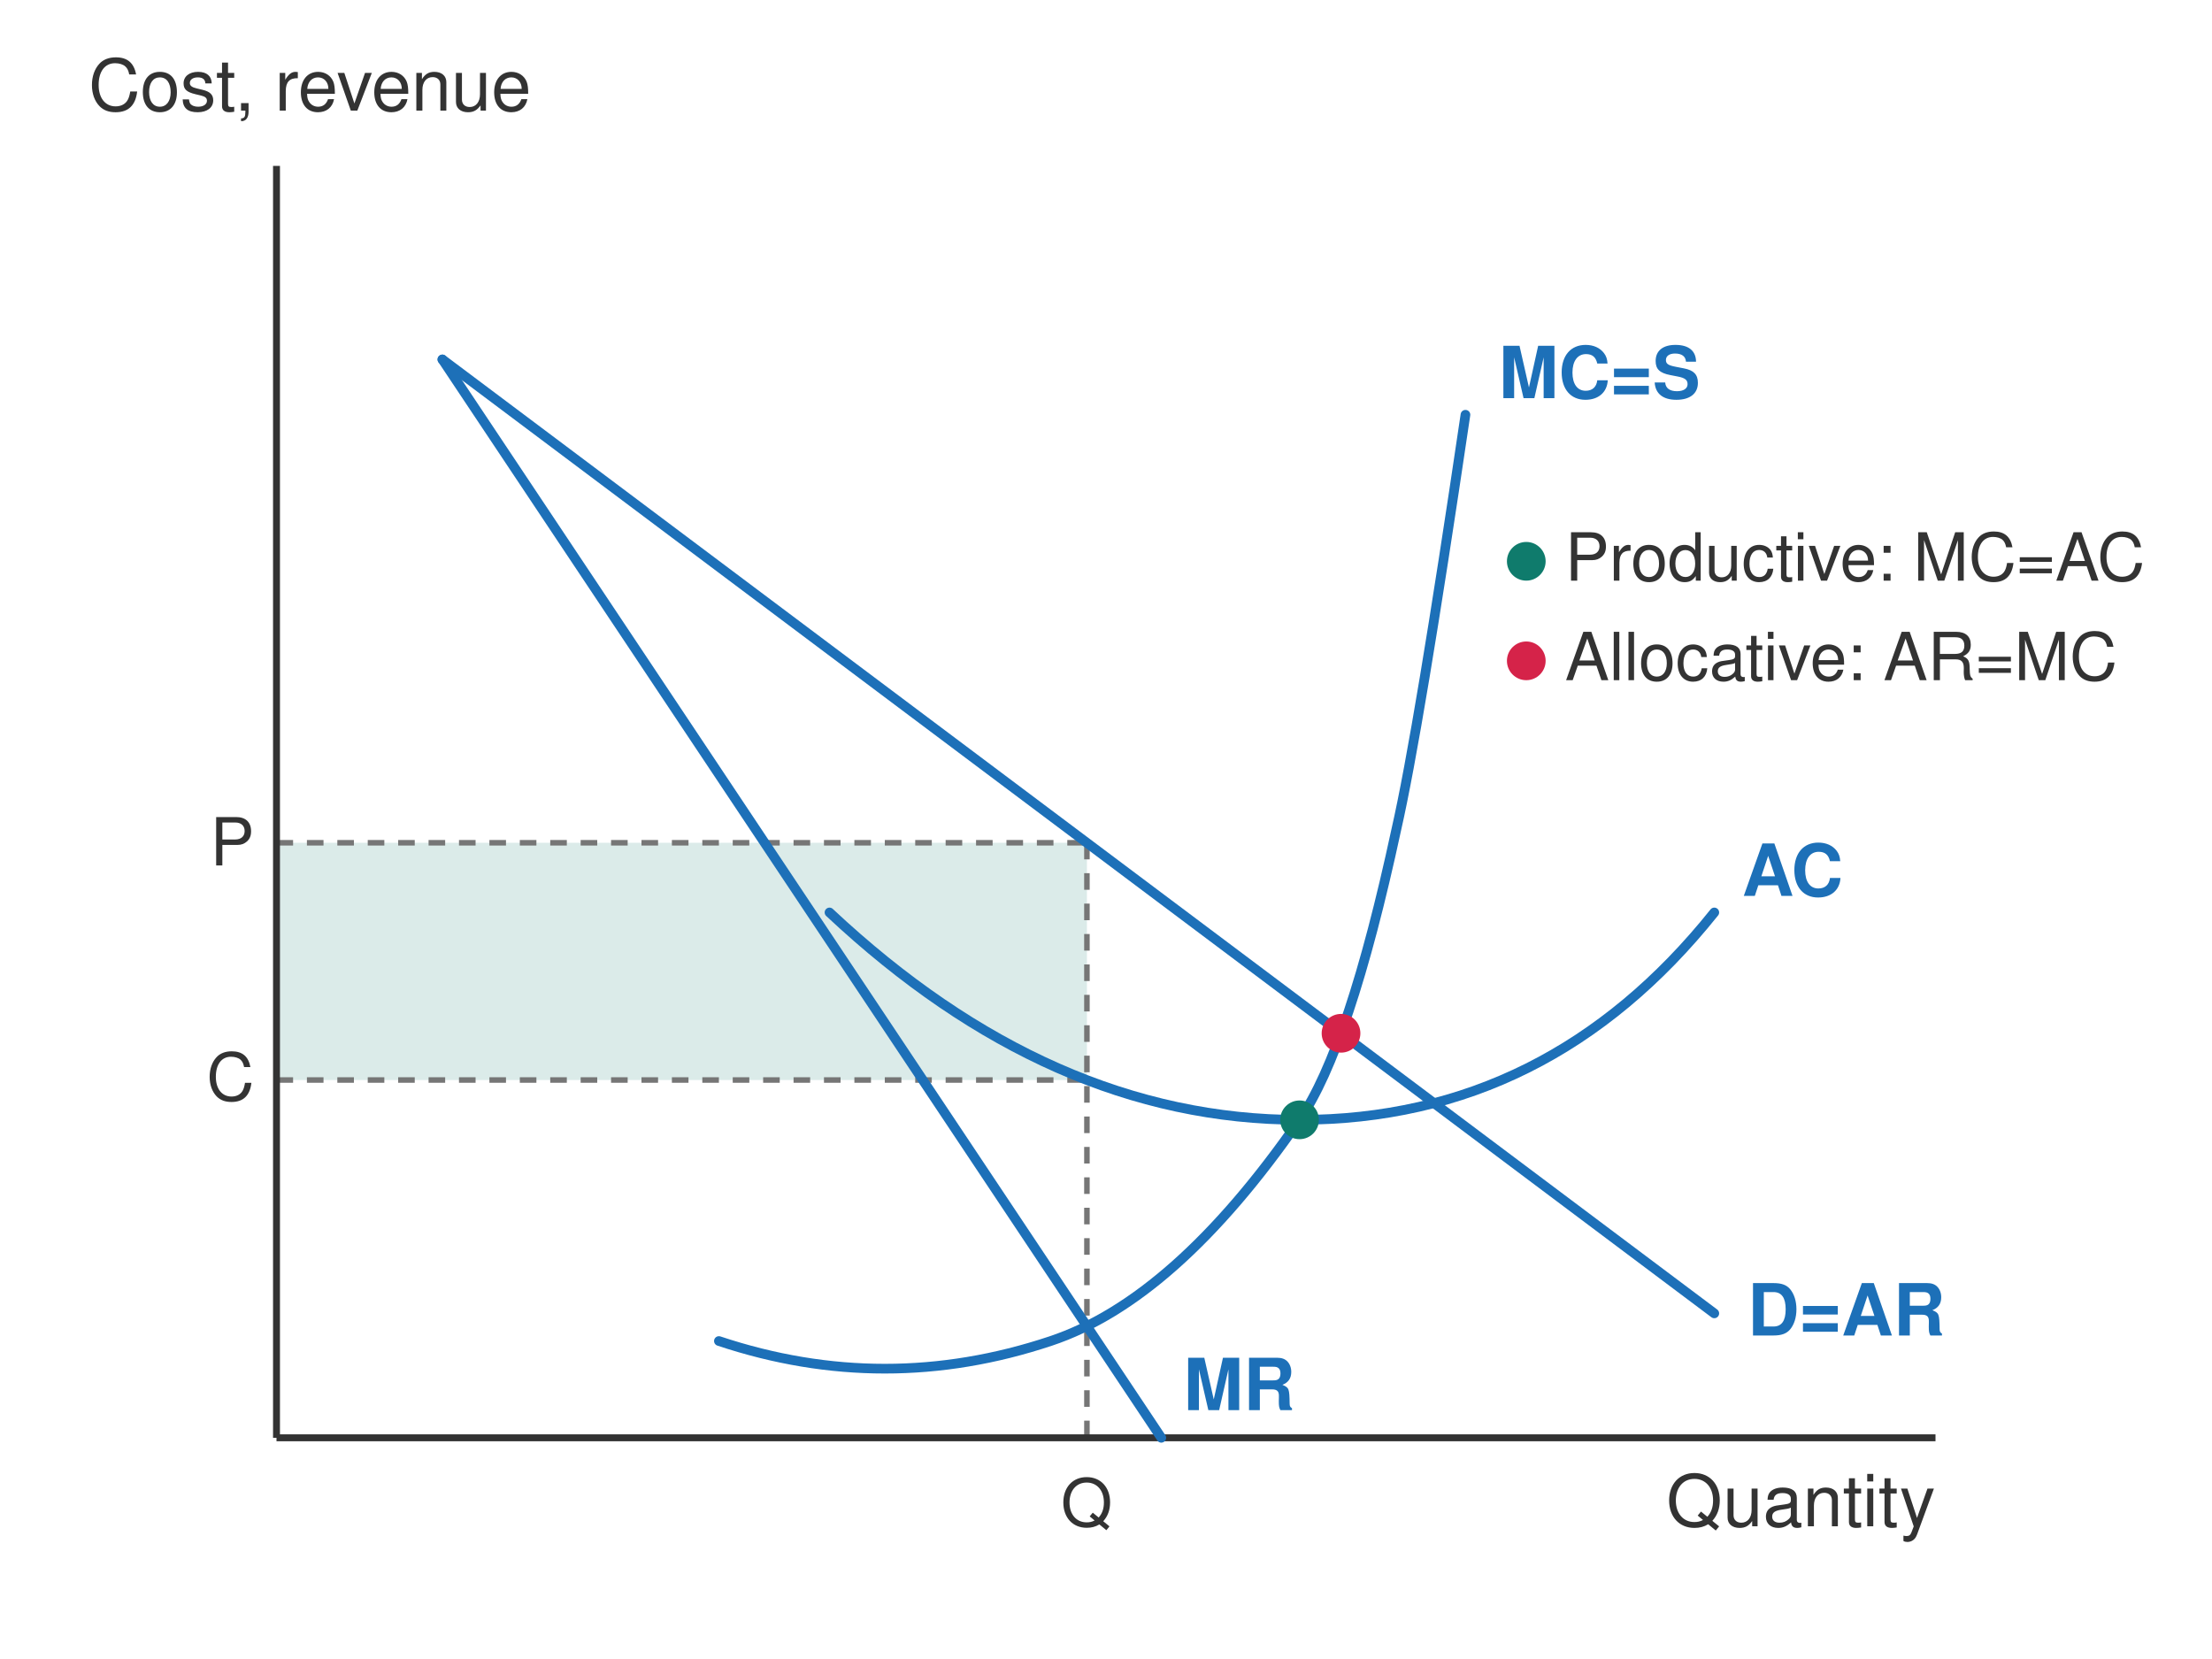
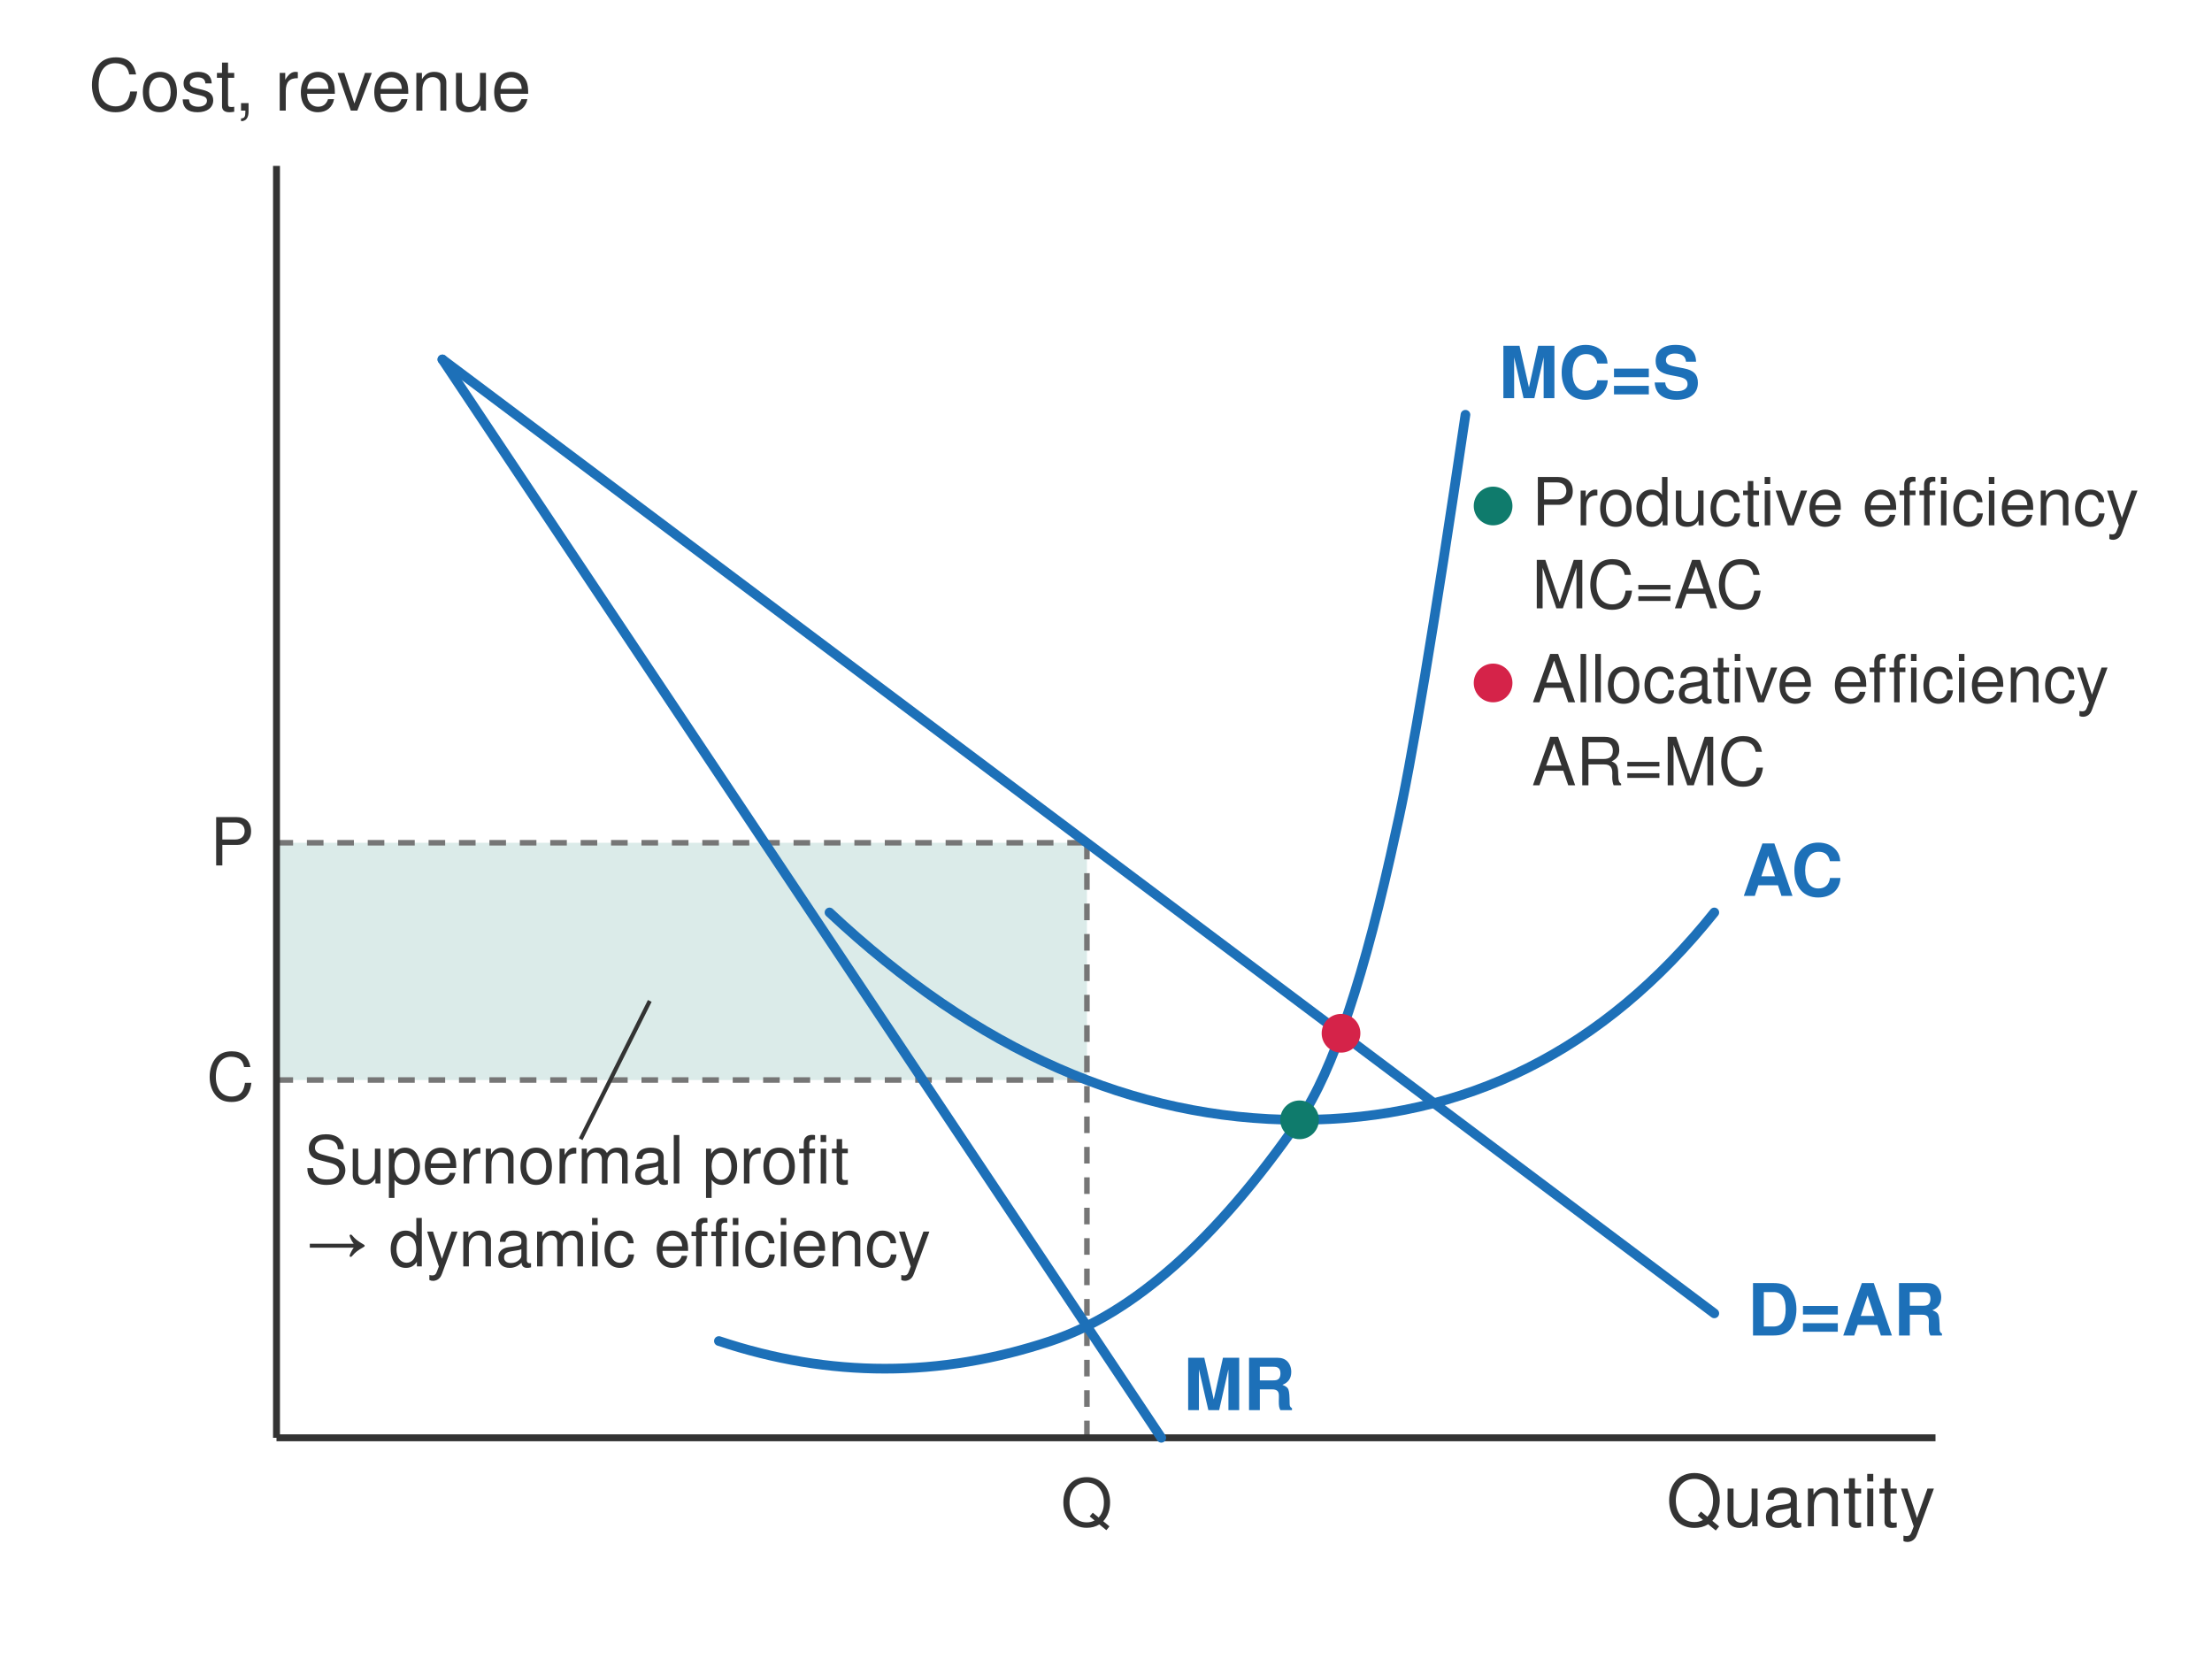
<svg xmlns="http://www.w3.org/2000/svg" viewBox="0 0 800 600" role="img" aria-labelledby="t d" font-family="Helvetica Neue, Helvetica, Arial, sans-serif">
  <rect x="100" y="304.8" width="293.1" height="85.8" fill="#0f7b6c" fill-opacity="0.15" />
  <line x1="100" y1="304.8" x2="393.1" y2="304.8" stroke="#767676" stroke-width="2" stroke-dasharray="6 5" />
  <line x1="100" y1="390.6" x2="393.1" y2="390.6" stroke="#767676" stroke-width="2" stroke-dasharray="6 5" />
  <line x1="393.1" y1="304.8" x2="393.1" y2="520" stroke="#767676" stroke-width="2" stroke-dasharray="6 5" />
  <line x1="100" y1="60" x2="100" y2="520" stroke="#333333" stroke-width="2.5" />
  <line x1="100" y1="520" x2="700" y2="520" stroke="#333333" stroke-width="2.5" />
  <text x="32" y="40" font-size="26" fill="#333333">Cost, revenue</text>
  <text x="700" y="552" font-size="26" fill="#333333" text-anchor="end">Quantity</text>
  <line x1="160" y1="130" x2="620" y2="475" stroke="#1d70b8" stroke-width="3.5" stroke-linecap="round" />
  <line x1="160" y1="130" x2="420" y2="520" stroke="#1d70b8" stroke-width="3.5" stroke-linecap="round" />
  <path d="M 260,485 Q 320,505 380,485 Q 425,470 470,405 Q 488,379 505,300 Q 513,265 530,150" fill="none" stroke="#1d70b8" stroke-width="3.5" stroke-linecap="round" />
  <path d="M 300,330 Q 380,405 470,405 Q 560,405 620,330" fill="none" stroke="#1d70b8" stroke-width="3.5" stroke-linecap="round" />
  <circle cx="470" cy="405" r="7" fill="#0f7b6c" />
  <circle cx="485" cy="373.7" r="7" fill="#d52349" />
-   <circle cx="552" cy="203" r="7" fill="#0f7b6c" />
-   <text x="566" y="210" font-size="24" fill="#333333">Productive: MC=AC</text>
-   <circle cx="552" cy="239" r="7" fill="#d52349" />
-   <text x="566" y="246" font-size="24" fill="#333333">Allocative: AR=MC</text>
+   <circle cx="540" cy="183" r="7" fill="#0f7b6c" />
+   <text x="554" y="190" font-size="24" fill="#333333">Productive efficiency</text>
+   <text x="554" y="220" font-size="24" fill="#333333">MC=AC</text>
+   <circle cx="540" cy="247" r="7" fill="#d52349" />
+   <text x="554" y="254" font-size="24" fill="#333333">Allocative efficiency</text>
+   <text x="554" y="284" font-size="24" fill="#333333">AR=MC</text>
+   <line x1="210" y1="412" x2="235" y2="362" stroke="#333333" stroke-width="1.5" />
+   <text x="110" y="428" font-size="24" fill="#333333">Supernormal profit</text>
+   <text x="110" y="458" font-size="24" fill="#333333">→ dynamic efficiency</text>
  <text x="542" y="144" font-size="26" font-weight="700" fill="#1d70b8">MC=S</text>
  <text x="630" y="324" font-size="26" font-weight="700" fill="#1d70b8">AC</text>
  <text x="632" y="483" font-size="26" font-weight="700" fill="#1d70b8">D=AR</text>
  <text x="428" y="510" font-size="26" font-weight="700" fill="#1d70b8">MR</text>
  <text x="92" y="313" font-size="24" fill="#333333" text-anchor="end">P</text>
  <text x="92" y="398" font-size="24" fill="#333333" text-anchor="end">C</text>
  <text x="393" y="552" font-size="24" fill="#333333" text-anchor="middle">Q</text>
</svg>
